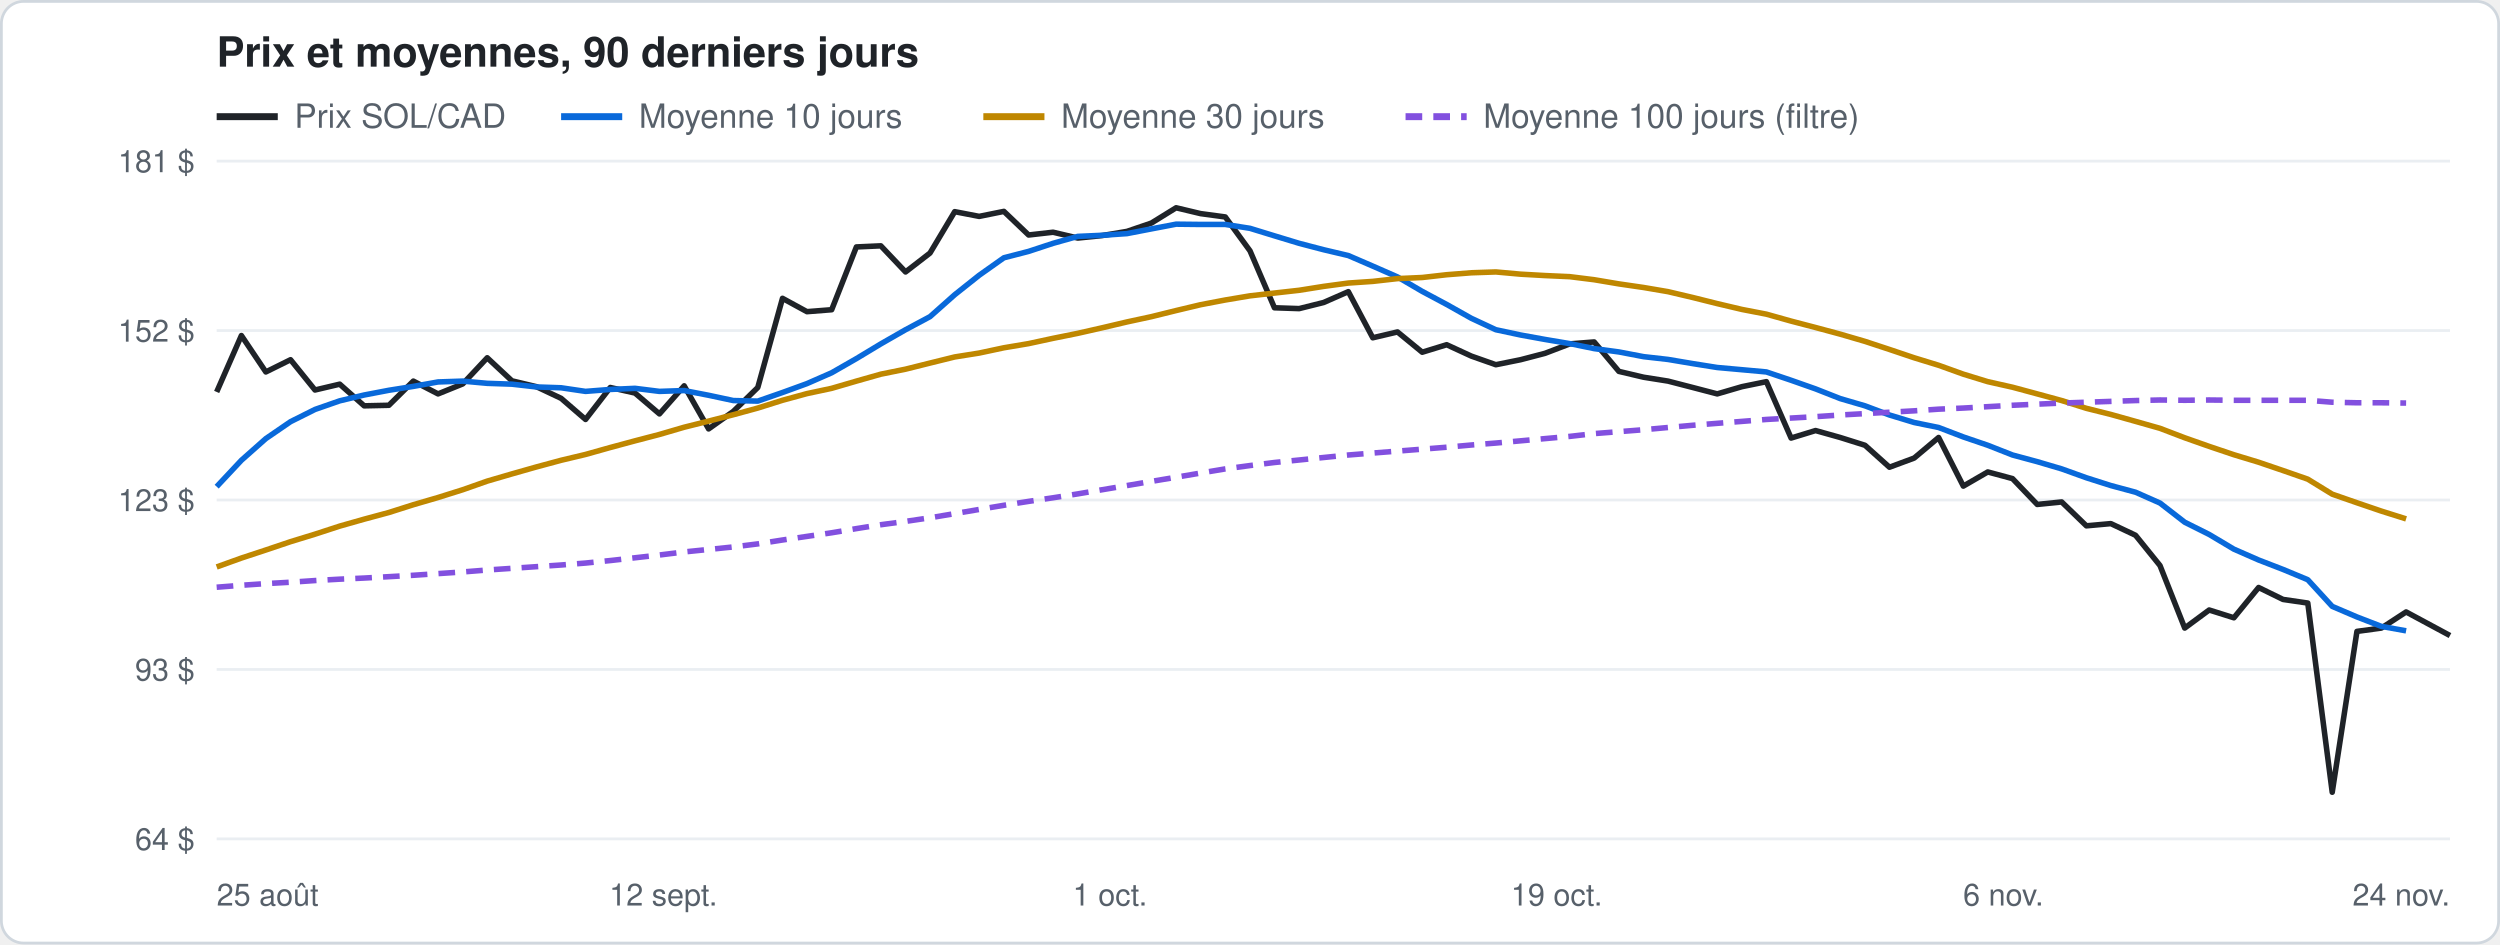
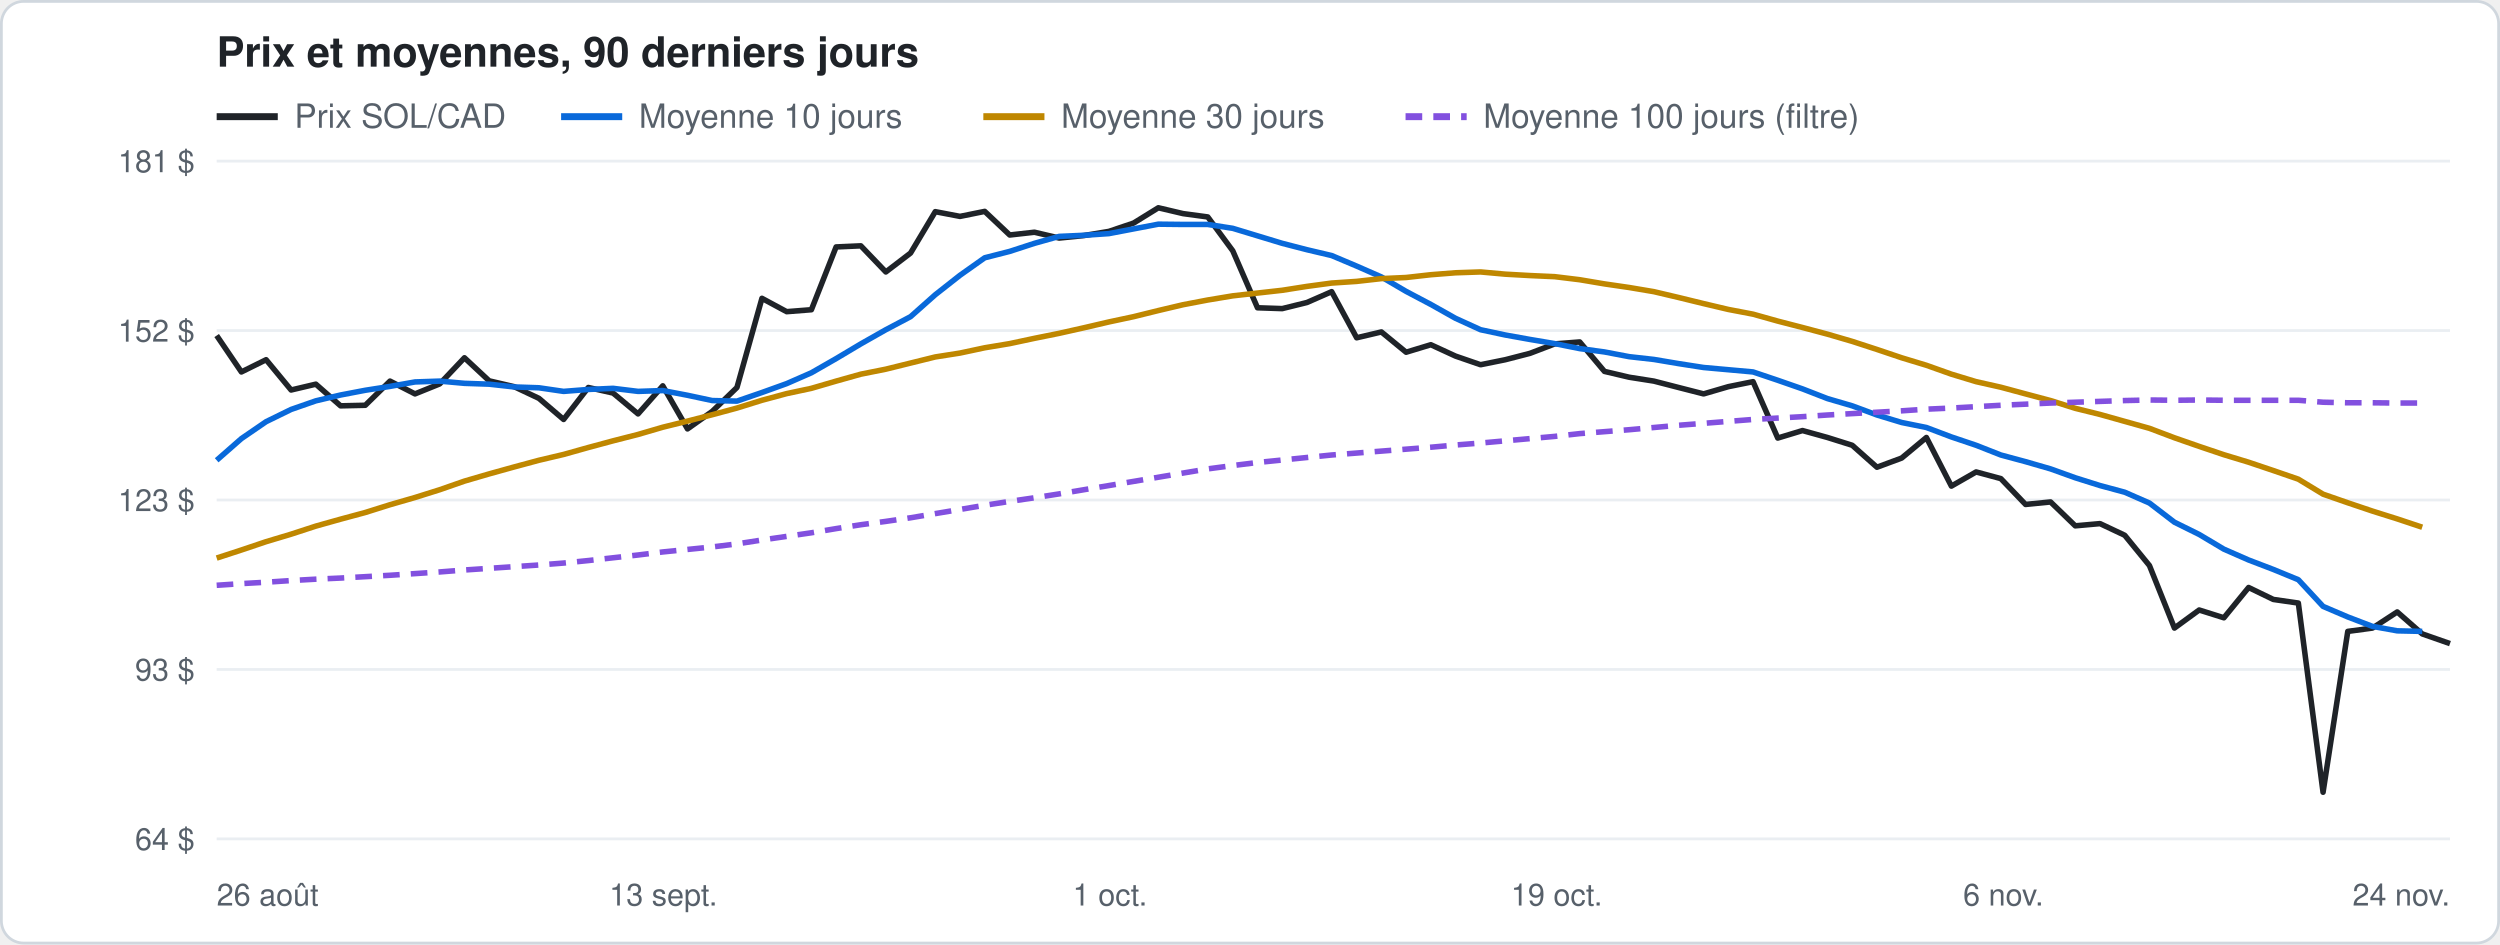
<svg xmlns="http://www.w3.org/2000/svg" width="900" height="340" viewBox="0 0 900 340" font-family="-apple-system, Segoe UI, Helvetica, Arial, sans-serif">
  <rect x="0.5" y="0.5" width="899" height="339" rx="8" fill="#ffffff" stroke="#d0d7de" />
  <text x="78" y="24" font-size="15" font-weight="600" fill="#1f2328">Prix et moyennes, 90 derniers jours</text>
  <line x1="78" y1="42" x2="100" y2="42" stroke="#1f2328" stroke-width="2.5" />
  <text x="106" y="46" font-size="12" fill="#57606a">Prix SOL/CAD</text>
  <line x1="202" y1="42" x2="224" y2="42" stroke="#0969da" stroke-width="2.5" />
  <text x="230" y="46" font-size="12" fill="#57606a">Moyenne 10 jours</text>
  <line x1="354" y1="42" x2="376" y2="42" stroke="#bf8700" stroke-width="2.5" />
  <text x="382" y="46" font-size="12" fill="#57606a">Moyenne 30 jours</text>
  <line x1="506" y1="42" x2="528" y2="42" stroke="#8250df" stroke-width="2.5" stroke-dasharray="6 4" />
  <text x="534" y="46" font-size="12" fill="#57606a">Moyenne 100 jours (filtre)</text>
  <line x1="78" y1="302.0" x2="882" y2="302.0" stroke="#eaeef2" />
  <text x="70" y="306.0" font-size="11" fill="#57606a" text-anchor="end">64 $</text>
  <line x1="78" y1="241.0" x2="882" y2="241.0" stroke="#eaeef2" />
  <text x="70" y="245.0" font-size="11" fill="#57606a" text-anchor="end">93 $</text>
  <line x1="78" y1="180.0" x2="882" y2="180.0" stroke="#eaeef2" />
  <text x="70" y="184.0" font-size="11" fill="#57606a" text-anchor="end">123 $</text>
  <line x1="78" y1="119.0" x2="882" y2="119.0" stroke="#eaeef2" />
  <text x="70" y="123.0" font-size="11" fill="#57606a" text-anchor="end">152 $</text>
  <line x1="78" y1="58.0" x2="882" y2="58.0" stroke="#eaeef2" />
  <text x="70" y="62.0" font-size="11" fill="#57606a" text-anchor="end">181 $</text>
-   <text x="78.0" y="326" font-size="11" fill="#57606a" text-anchor="start">25 août</text>
-   <text x="238.8" y="326" font-size="11" fill="#57606a" text-anchor="middle">12 sept.</text>
+   <text x="78.0" y="326" font-size="11" fill="#57606a" text-anchor="start">26 août</text>
+   <text x="238.8" y="326" font-size="11" fill="#57606a" text-anchor="middle">13 sept.</text>
  <text x="399.6" y="326" font-size="11" fill="#57606a" text-anchor="middle">1 oct.</text>
  <text x="560.4" y="326" font-size="11" fill="#57606a" text-anchor="middle">19 oct.</text>
  <text x="721.2" y="326" font-size="11" fill="#57606a" text-anchor="middle">6 nov.</text>
  <text x="882.0" y="326" font-size="11" fill="#57606a" text-anchor="end">24 nov.</text>
-   <polyline points="78.0,141.1 86.9,120.8 95.7,133.9 104.6,129.5 113.4,140.4 122.3,138.3 131.1,146.1 140.0,145.9 148.8,137.2 157.7,141.8 166.6,138.2 175.4,128.8 184.3,137.1 193.1,139.2 202.0,143.4 210.8,151.0 219.7,139.5 228.6,141.5 237.4,149.0 246.3,138.9 255.1,154.4 264.0,148.1 272.8,139.5 281.7,107.4 290.5,112.2 299.4,111.5 308.3,88.9 317.1,88.5 326.0,97.9 334.8,91.1 343.7,76.2 352.5,77.9 361.4,76.1 370.3,84.6 379.1,83.6 388.0,85.7 396.8,84.8 405.7,83.3 414.5,80.3 423.4,74.8 432.2,76.9 441.1,78.1 450.0,90.3 458.8,110.8 467.7,111.1 476.5,108.9 485.4,105.0 494.2,121.6 503.1,119.5 512.0,126.8 520.8,124.1 529.7,128.2 538.5,131.3 547.4,129.5 556.2,127.2 565.1,123.8 573.9,123.1 582.8,133.7 591.7,135.8 600.5,137.2 609.4,139.5 618.2,141.8 627.1,139.2 635.9,137.4 644.8,157.7 653.6,155.0 662.5,157.5 671.4,160.3 680.2,168.2 689.1,164.9 697.9,157.5 706.8,175.0 715.6,169.9 724.5,172.3 733.4,181.6 742.2,180.7 751.1,189.3 759.9,188.5 768.8,192.7 777.6,203.6 786.5,226.1 795.3,219.6 804.2,222.4 813.1,211.5 821.9,215.8 830.8,217.1 839.6,285.2 848.5,227.3 857.3,226.1 866.2,220.3 882.0,228.8" fill="none" stroke="#1f2328" stroke-width="2" stroke-linejoin="round" />
-   <polyline points="78.0,175.2 86.9,165.7 95.7,157.9 104.6,151.8 113.4,147.4 122.3,144.3 131.1,142.2 140.0,140.5 148.8,139.1 157.7,137.5 166.6,137.2 175.4,138.0 184.3,138.3 193.1,139.3 202.0,139.6 210.8,140.9 219.7,140.2 228.6,139.8 237.4,140.9 246.3,140.6 255.1,142.3 264.0,144.2 272.8,144.4 281.7,141.3 290.5,138.1 299.4,134.2 308.3,129.1 317.1,123.8 326.0,118.7 334.8,114.0 343.7,106.1 352.5,99.1 361.4,92.8 370.3,90.5 379.1,87.6 388.0,85.1 396.8,84.7 405.7,84.1 414.5,82.4 423.4,80.7 432.2,80.8 441.1,80.8 450.0,82.2 458.8,84.9 467.7,87.6 476.5,89.9 485.4,92.0 494.2,95.8 503.1,99.7 512.0,104.9 520.8,109.6 529.7,114.6 538.5,118.7 547.4,120.6 556.2,122.2 565.1,123.7 573.9,125.5 582.8,126.7 591.7,128.4 600.5,129.4 609.4,130.9 618.2,132.3 627.1,133.1 635.9,133.9 644.8,136.9 653.6,140.0 662.5,143.5 671.4,146.1 680.2,149.4 689.1,152.1 697.9,153.9 706.8,157.3 715.6,160.3 724.5,163.8 733.4,166.2 742.2,168.8 751.1,172.0 759.9,174.8 768.8,177.2 777.6,181.1 786.5,188.0 795.3,192.4 804.2,197.7 813.1,201.6 821.9,205.0 830.8,208.7 839.6,218.3 848.5,222.1 857.3,225.5 866.2,227.1" fill="none" stroke="#0969da" stroke-width="2" stroke-linejoin="round" />
-   <polyline points="78.0,204.1 86.9,200.9 95.7,198.0 104.6,195.0 113.4,192.3 122.3,189.4 131.1,186.9 140.0,184.5 148.8,181.7 157.7,179.1 166.6,176.3 175.4,173.2 184.3,170.6 193.1,168.1 202.0,165.7 210.8,163.6 219.7,161.1 228.6,158.7 237.4,156.4 246.3,153.8 255.1,151.6 264.0,149.3 272.8,146.9 281.7,144.1 290.5,141.7 299.4,139.8 308.3,137.2 317.1,134.7 326.0,132.9 334.8,130.7 343.7,128.5 352.5,127.1 361.4,125.2 370.3,123.7 379.1,121.8 388.0,120.0 396.8,118.0 405.7,115.9 414.5,114.0 423.4,111.8 432.2,109.7 441.1,108.0 450.0,106.5 458.8,105.5 467.7,104.5 476.5,103.1 485.4,101.9 494.2,101.3 503.1,100.3 512.0,99.9 520.8,98.9 529.7,98.2 538.5,97.9 547.4,98.7 556.2,99.2 565.1,99.6 573.9,100.7 582.8,102.2 591.7,103.5 600.5,105.0 609.4,107.1 618.2,109.3 627.1,111.4 635.9,113.1 644.8,115.6 653.6,117.9 662.5,120.3 671.4,122.9 680.2,125.8 689.1,128.8 697.9,131.5 706.8,134.7 715.6,137.4 724.5,139.4 733.4,141.8 742.2,144.2 751.1,147.0 759.9,149.2 768.8,151.7 777.6,154.2 786.5,157.6 795.3,160.7 804.2,163.7 813.1,166.4 821.9,169.4 830.8,172.5 839.6,177.9 848.5,181.0 857.3,184.0 866.2,186.8" fill="none" stroke="#bf8700" stroke-width="2" stroke-linejoin="round" />
-   <polyline points="78.0,211.4 86.9,210.7 95.7,210.1 104.6,209.6 113.4,209.0 122.3,208.5 131.1,208.1 140.0,207.6 148.8,207.1 157.7,206.5 166.6,205.9 175.4,205.2 184.3,204.6 193.1,204.0 202.0,203.4 210.8,202.7 219.7,201.8 228.6,200.8 237.4,199.8 246.3,198.7 255.1,197.8 264.0,196.9 272.8,195.8 281.7,194.4 290.5,193.1 299.4,191.8 308.3,190.3 317.1,188.9 326.0,187.7 334.8,186.4 343.7,184.9 352.5,183.4 361.4,181.9 370.3,180.5 379.1,179.2 388.0,177.8 396.8,176.3 405.7,174.8 414.5,173.3 423.4,171.8 432.2,170.3 441.1,168.8 450.0,167.6 458.8,166.5 467.7,165.6 476.5,164.7 485.4,163.8 494.2,163.1 503.1,162.4 512.0,161.7 520.8,161.0 529.7,160.2 538.5,159.5 547.4,158.7 556.2,157.9 565.1,157.1 573.9,156.1 582.8,155.4 591.7,154.7 600.5,153.9 609.4,153.1 618.2,152.4 627.1,151.7 635.9,151.0 644.8,150.5 653.6,150.0 662.5,149.4 671.4,148.9 680.2,148.4 689.1,147.9 697.9,147.3 706.8,146.9 715.6,146.4 724.5,145.9 733.4,145.5 742.2,145.1 751.1,144.8 759.9,144.5 768.8,144.2 777.6,144.0 786.5,144.1 795.3,144.0 804.2,144.1 813.1,144.1 821.9,144.1 830.8,144.1 839.6,144.8 848.5,145.0 857.3,145.0 866.2,145.1" fill="none" stroke="#8250df" stroke-width="2" stroke-linejoin="round" stroke-dasharray="6 4" />
+   <polyline points="78.0,120.8 86.9,133.9 95.8,129.5 104.8,140.4 113.7,138.3 122.6,146.1 131.5,145.9 140.4,137.2 149.4,141.8 158.3,138.2 167.2,128.8 176.1,137.1 185.1,139.2 194.0,143.4 202.9,151.0 211.8,139.5 220.7,141.5 229.7,149.0 238.6,138.9 247.5,154.4 256.4,148.1 265.3,139.5 274.3,107.4 283.2,112.2 292.1,111.5 301.0,88.9 309.9,88.5 318.9,97.9 327.8,91.1 336.7,76.2 345.6,77.9 354.5,76.1 363.5,84.6 372.4,83.6 381.3,85.7 390.2,84.8 399.2,83.3 408.1,80.3 417.0,74.8 425.9,76.9 434.8,78.1 443.8,90.3 452.7,110.8 461.6,111.1 470.5,108.9 479.4,105.0 488.4,121.6 497.3,119.5 506.2,126.8 515.1,124.1 524.0,128.2 533.0,131.3 541.9,129.5 550.8,127.2 559.7,123.8 568.7,123.1 577.6,133.7 586.5,135.8 595.4,137.2 604.3,139.5 613.3,141.8 622.2,139.2 631.1,137.4 640.0,157.7 648.9,155.0 657.9,157.5 666.8,160.3 675.7,168.2 684.6,164.9 693.5,157.5 702.5,175.0 711.4,169.9 720.3,172.3 729.2,181.6 738.2,180.7 747.1,189.3 756.0,188.5 764.9,192.7 773.8,203.6 782.8,226.1 791.7,219.6 800.6,222.4 809.5,211.5 818.4,215.8 827.4,217.1 836.3,285.2 845.2,227.3 854.1,226.1 863.0,220.3 872.0,228.2 882.0,231.7" fill="none" stroke="#1f2328" stroke-width="2" stroke-linejoin="round" />
+   <polyline points="78.0,165.7 86.9,157.9 95.8,151.8 104.8,147.4 113.7,144.3 122.6,142.2 131.5,140.5 140.4,139.1 149.4,137.5 158.3,137.2 167.2,138.0 176.1,138.3 185.1,139.3 194.0,139.6 202.9,140.9 211.8,140.2 220.7,139.8 229.7,140.9 238.6,140.6 247.5,142.3 256.4,144.2 265.3,144.4 274.3,141.3 283.2,138.1 292.1,134.2 301.0,129.1 309.9,123.8 318.9,118.7 327.8,114.0 336.7,106.1 345.6,99.1 354.5,92.8 363.5,90.5 372.4,87.6 381.3,85.1 390.2,84.7 399.2,84.1 408.1,82.4 417.0,80.7 425.9,80.8 434.8,80.8 443.8,82.2 452.7,84.9 461.6,87.6 470.5,89.9 479.4,92.0 488.4,95.8 497.3,99.7 506.2,104.9 515.1,109.6 524.0,114.6 533.0,118.7 541.9,120.6 550.8,122.2 559.7,123.7 568.7,125.5 577.6,126.7 586.5,128.4 595.4,129.4 604.3,130.9 613.3,132.3 622.2,133.1 631.1,133.9 640.0,136.9 648.9,140.0 657.9,143.5 666.8,146.1 675.7,149.4 684.6,152.1 693.5,153.9 702.5,157.3 711.4,160.3 720.3,163.8 729.2,166.2 738.2,168.8 747.1,172.0 756.0,174.8 764.9,177.2 773.8,181.1 782.8,188.0 791.7,192.4 800.6,197.7 809.5,201.6 818.4,205.0 827.4,208.7 836.3,218.3 845.2,222.1 854.1,225.5 863.0,227.1 872.0,227.3" fill="none" stroke="#0969da" stroke-width="2" stroke-linejoin="round" />
+   <polyline points="78.0,200.9 86.9,198.0 95.8,195.0 104.8,192.3 113.7,189.4 122.6,186.9 131.5,184.5 140.4,181.7 149.4,179.1 158.3,176.3 167.2,173.2 176.1,170.6 185.1,168.1 194.0,165.7 202.9,163.6 211.8,161.1 220.7,158.7 229.7,156.4 238.6,153.8 247.5,151.6 256.4,149.3 265.3,146.9 274.3,144.1 283.2,141.7 292.1,139.8 301.0,137.2 309.9,134.7 318.9,132.9 327.8,130.7 336.7,128.5 345.6,127.1 354.5,125.2 363.5,123.7 372.4,121.8 381.3,120.0 390.2,118.0 399.2,115.9 408.1,114.0 417.0,111.8 425.9,109.7 434.8,108.0 443.8,106.5 452.7,105.5 461.6,104.5 470.5,103.1 479.4,101.9 488.4,101.3 497.3,100.3 506.2,99.9 515.1,98.9 524.0,98.2 533.0,97.9 541.9,98.7 550.8,99.2 559.7,99.6 568.7,100.7 577.6,102.2 586.5,103.5 595.4,105.0 604.3,107.1 613.3,109.3 622.2,111.4 631.1,113.1 640.0,115.6 648.9,117.9 657.9,120.3 666.8,122.9 675.7,125.8 684.6,128.8 693.5,131.5 702.5,134.7 711.4,137.4 720.3,139.4 729.2,141.8 738.2,144.2 747.1,147.0 756.0,149.2 764.9,151.7 773.8,154.2 782.8,157.6 791.7,160.7 800.6,163.7 809.5,166.4 818.4,169.4 827.4,172.5 836.3,177.9 845.2,181.0 854.1,184.0 863.0,186.8 872.0,189.8" fill="none" stroke="#bf8700" stroke-width="2" stroke-linejoin="round" />
+   <polyline points="78.0,210.7 86.9,210.1 95.8,209.6 104.8,209.0 113.7,208.5 122.6,208.1 131.5,207.6 140.4,207.1 149.4,206.5 158.3,205.9 167.2,205.2 176.1,204.6 185.1,204.0 194.0,203.4 202.9,202.7 211.8,201.8 220.7,200.8 229.7,199.8 238.6,198.7 247.5,197.8 256.4,196.9 265.3,195.8 274.3,194.4 283.2,193.1 292.1,191.8 301.0,190.3 309.9,188.9 318.9,187.7 327.8,186.4 336.7,184.9 345.6,183.4 354.5,181.9 363.5,180.5 372.4,179.2 381.3,177.8 390.2,176.3 399.2,174.8 408.1,173.3 417.0,171.8 425.9,170.3 434.8,168.8 443.8,167.6 452.7,166.5 461.6,165.6 470.5,164.7 479.4,163.8 488.4,163.1 497.3,162.4 506.2,161.7 515.1,161.0 524.0,160.2 533.0,159.5 541.9,158.7 550.8,157.9 559.7,157.1 568.7,156.1 577.6,155.4 586.5,154.7 595.4,153.9 604.3,153.1 613.3,152.4 622.2,151.7 631.1,151.0 640.0,150.5 648.9,150.0 657.9,149.4 666.8,148.9 675.7,148.4 684.6,147.9 693.5,147.3 702.5,146.9 711.4,146.4 720.3,145.9 729.2,145.5 738.2,145.1 747.1,144.8 756.0,144.5 764.9,144.2 773.8,144.0 782.8,144.1 791.7,144.0 800.6,144.1 809.5,144.1 818.4,144.1 827.4,144.1 836.3,144.8 845.2,145.0 854.1,145.0 863.0,145.1 872.0,145.1" fill="none" stroke="#8250df" stroke-width="2" stroke-linejoin="round" stroke-dasharray="6 4" />
</svg>
